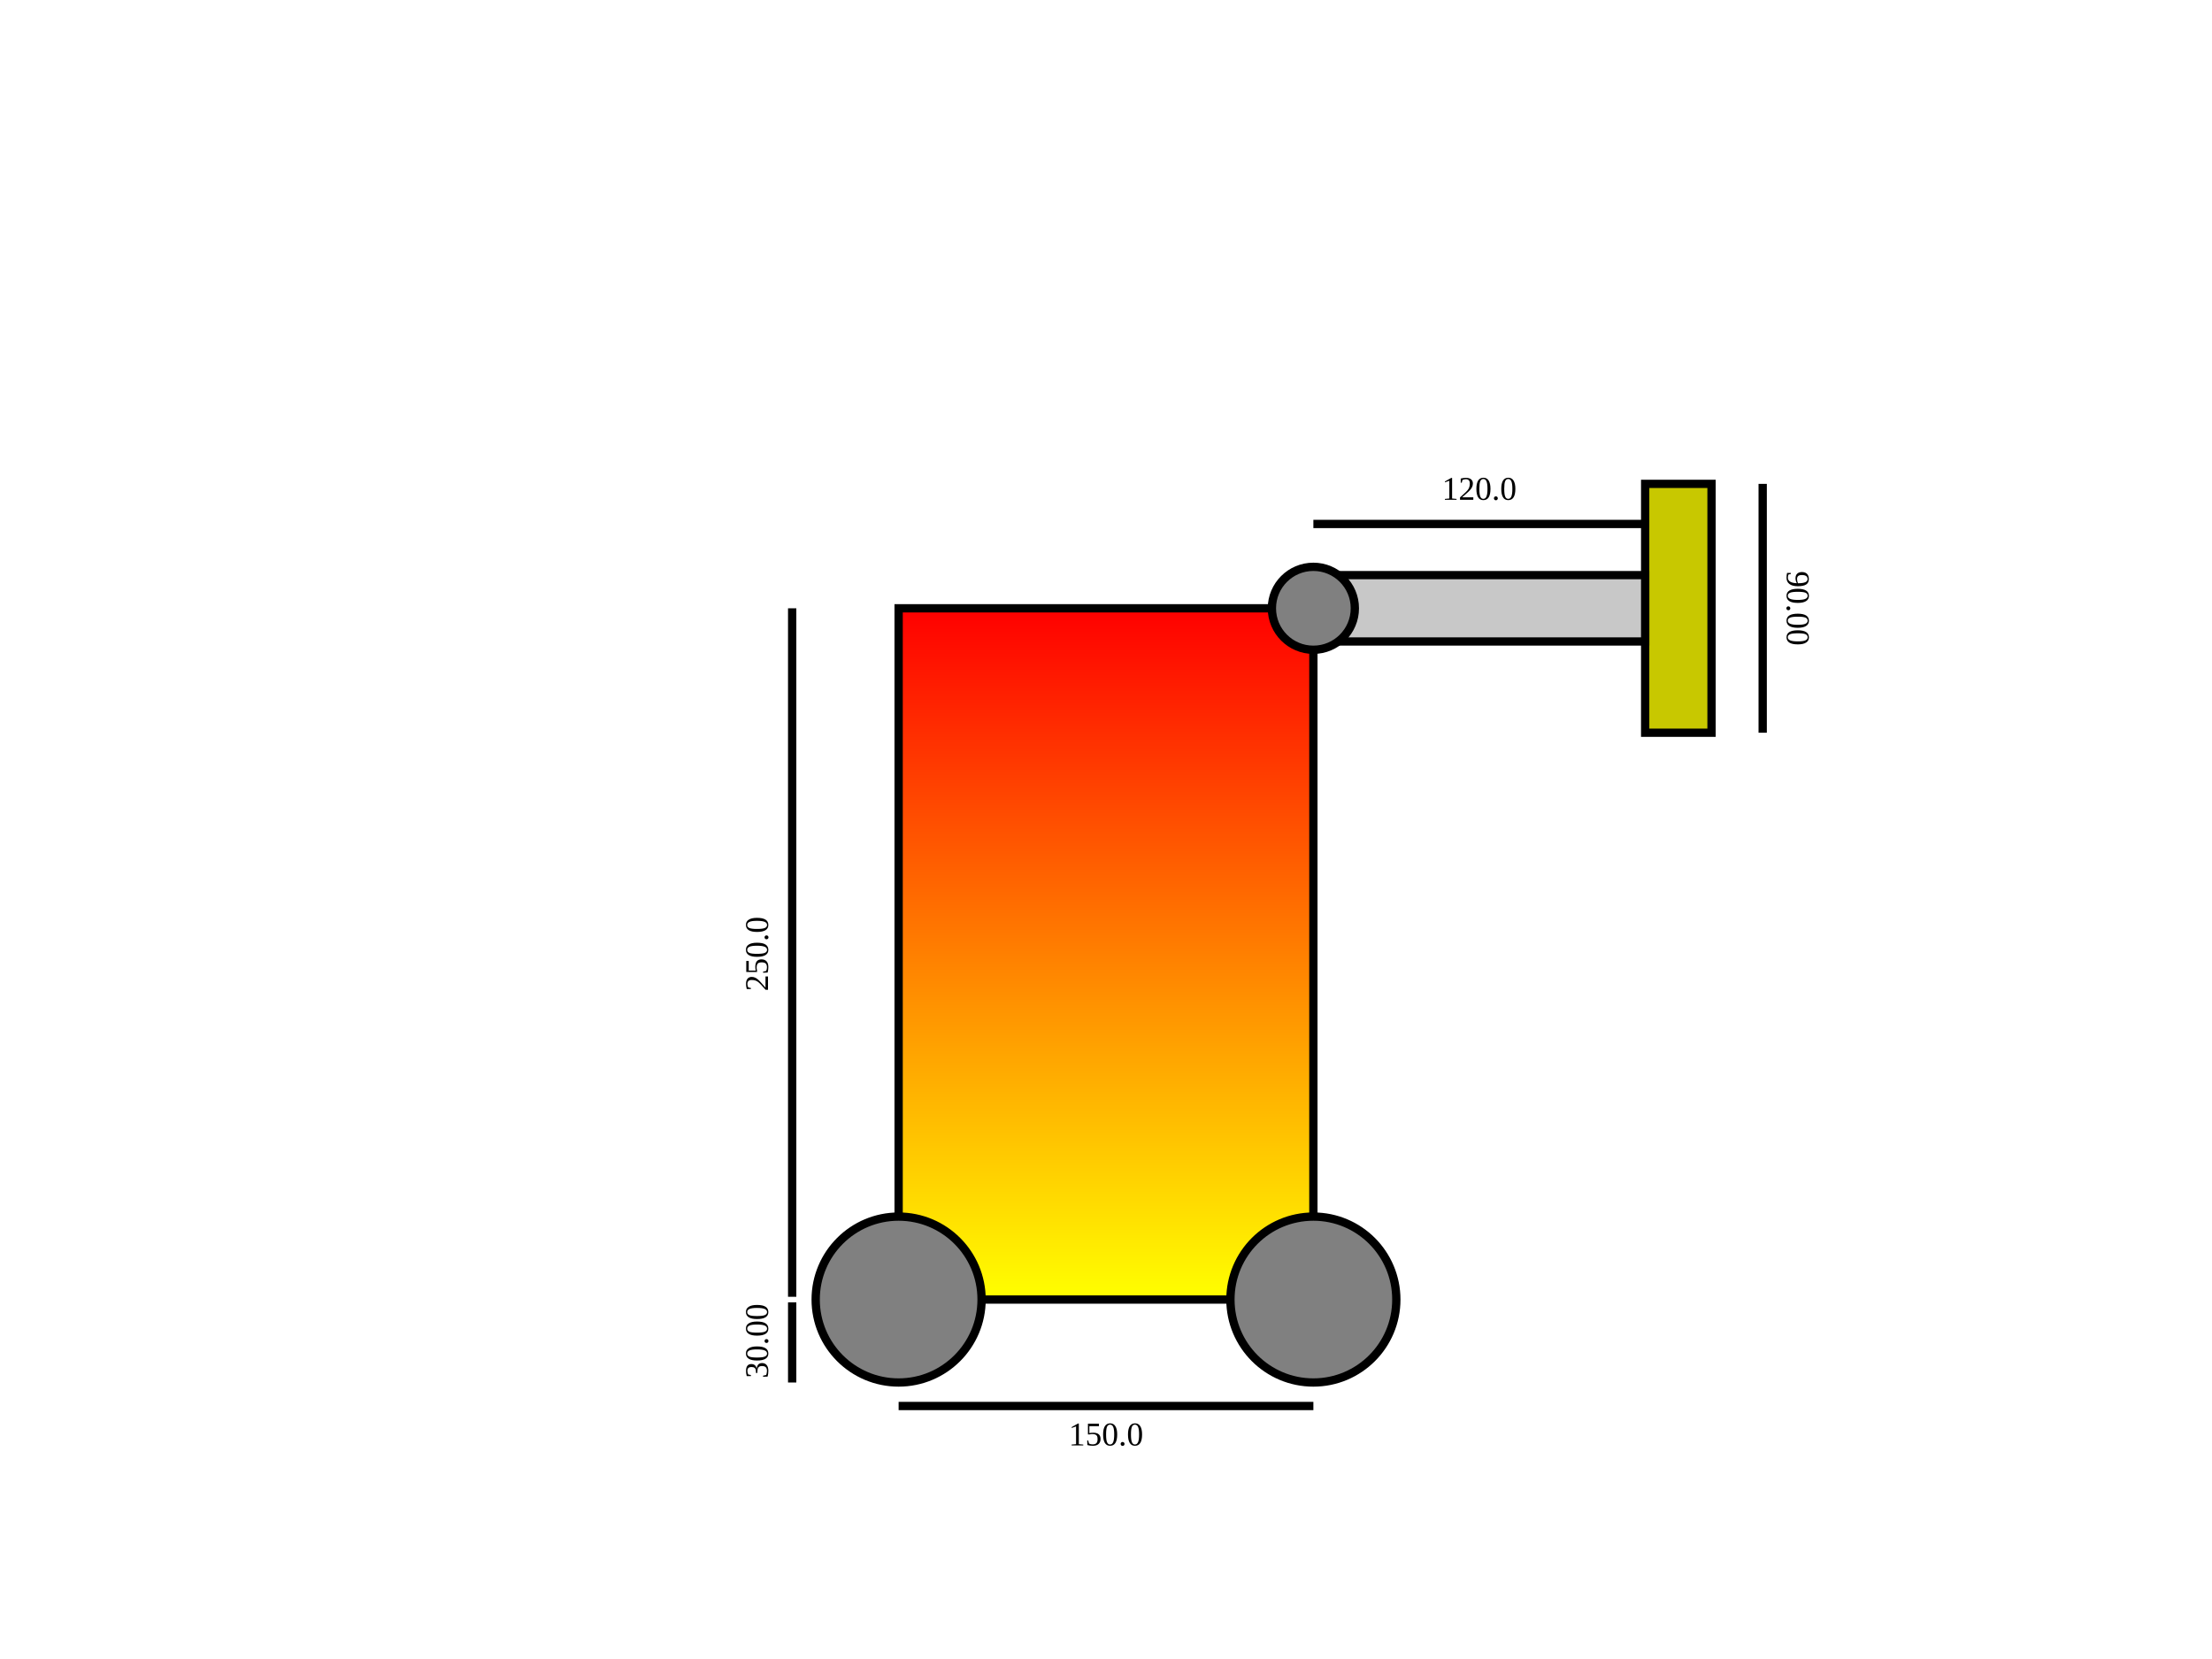
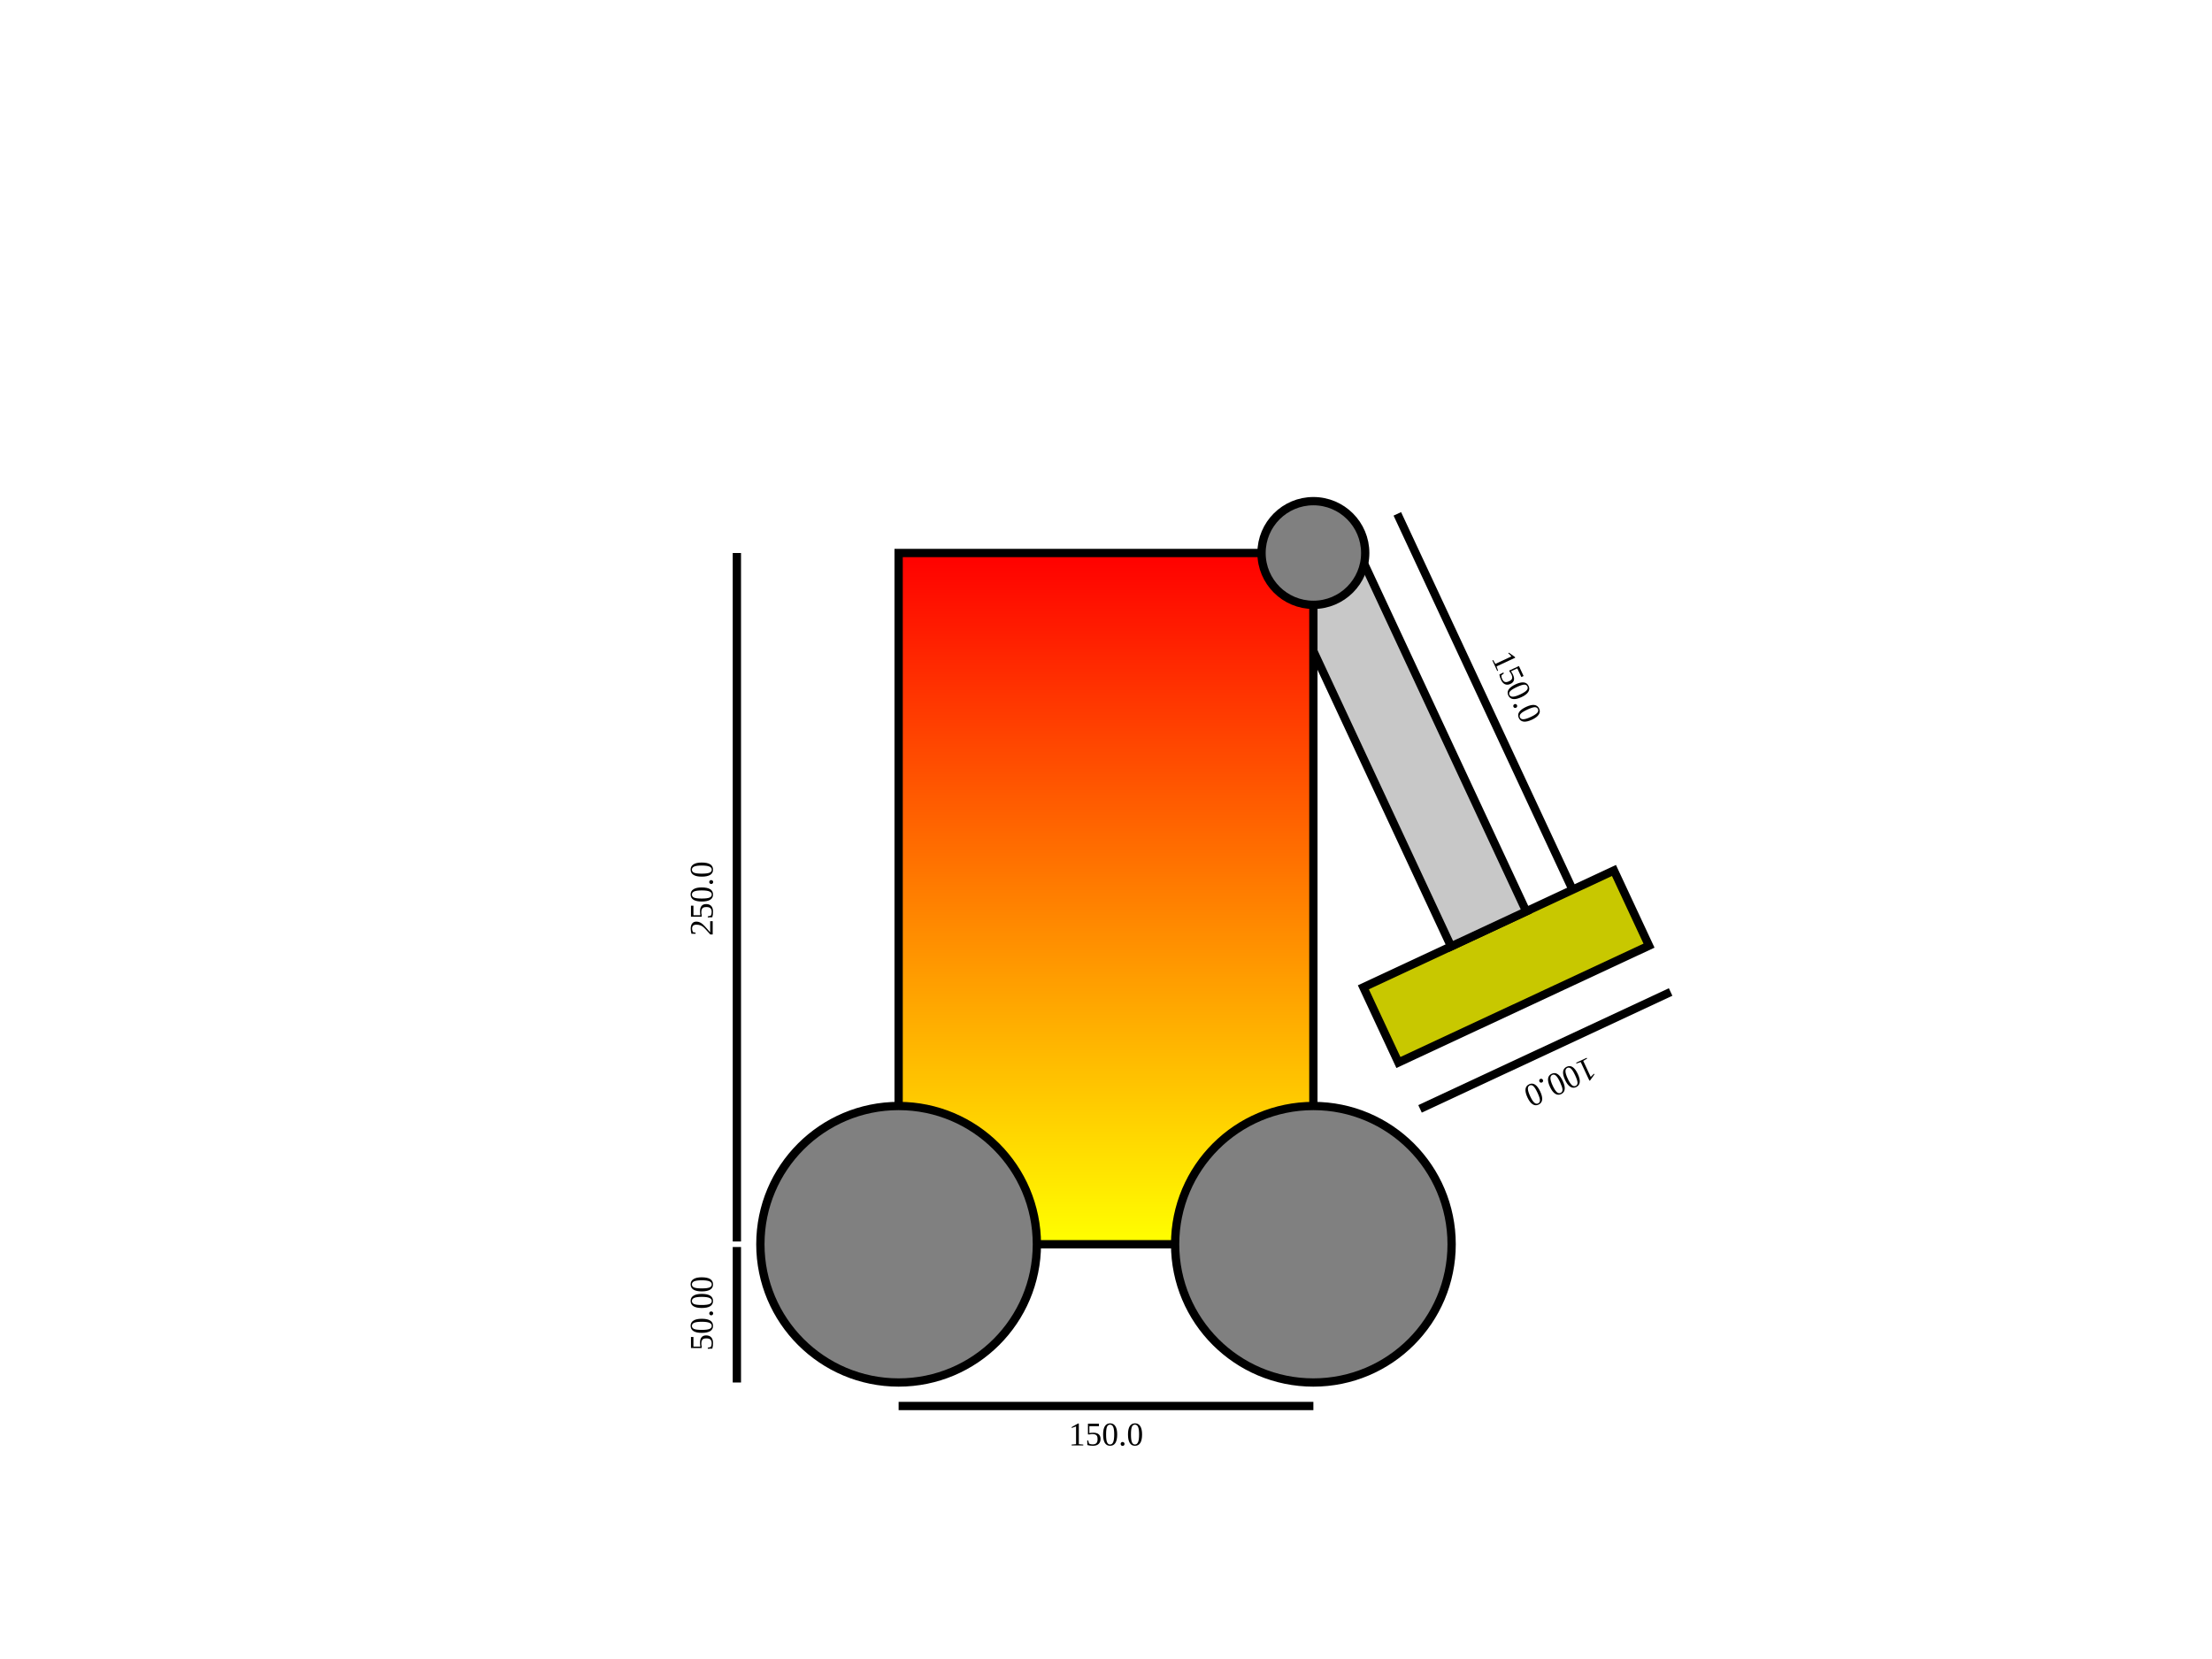
<svg xmlns="http://www.w3.org/2000/svg" width="800" height="600">
-   <g transform="rotate(90, 475, 220)">
-     <rect x="430" y="76" width="90" height="24" style="fill:rgb(200,200,0);stroke-width:3;stroke:rgb(0,0,0)" />
-     <rect x="463" y="100" width="24" height="120" style="fill:rgb(200,200,200);stroke-width:3;stroke:rgb(0,0,0)" />
+   <g transform="rotate(155, 475, 200)">
+     <rect x="425" y="20" width="100" height="30" style="fill:rgb(200,200,0);stroke-width:3;stroke:rgb(0,0,0)" />
+     <rect x="460" y="50" width="30" height="150" style="fill:rgb(200,200,200);stroke-width:3;stroke:rgb(0,0,0)" />
  </g>
  <defs>
    <linearGradient id="grad1" x1="0%" y1="0%" x2="0%" y2="100%">
      <stop offset="0%" style="stop-color:rgb(255,0,0);stop-opacity:1" />
      <stop offset="100%" style="stop-color:rgb(255,255,0);stop-opacity:1" />
    </linearGradient>
  </defs>
-   <rect x="325" y="220" width="150" height="250" style="fill:url(#grad1);stroke-width:3;stroke:rgb(0,0,0)" />
-   <circle cx="325" cy="470" r="30" stroke="black" stroke-width="3" fill="grey" />
-   <circle cx="475" cy="470" r="30" stroke="black" stroke-width="3" fill="grey" />
-   <circle cx="475" cy="220" r="15" stroke="black" stroke-width="3" fill="grey" />
-   <g transform="rotate(90, 475, 220)">
-     <text x="475" y="46" fill="black" dominant-baseline="middle" text-anchor="middle">90.00</text>
-     <rect x="430" y="56" width="90" height="3" style="stroke-width:0;stroke:rgb(200,200,200)" />
-     <text x="433" y="160" fill="black" dominant-baseline="middle" text-anchor="middle" transform="rotate(270,433,160)">120.0</text>
-     <rect x="443" y="100" width="3" height="120" style="stroke-width:0;stroke:rgb(200,200,200)" />
+   <rect x="325" y="200" width="150" height="250" style="fill:url(#grad1);stroke-width:3;stroke:rgb(0,0,0)" />
+   <circle cx="325" cy="450" r="50" stroke="black" stroke-width="3" fill="grey" />
+   <circle cx="475" cy="450" r="50" stroke="black" stroke-width="3" fill="grey" />
+   <circle cx="475" cy="200" r="18.75" stroke="black" stroke-width="3" fill="grey" />
+   <g transform="rotate(155, 475, 200)">
+     <text x="475" y="-10" fill="black" dominant-baseline="middle" text-anchor="middle">100.0</text>
+     <rect x="425" y="-0" width="100" height="3" style="stroke-width:0;stroke:rgb(200,200,200)" />
+     <text x="430" y="125" fill="black" dominant-baseline="middle" text-anchor="middle" transform="rotate(270,430,125)">150.0</text>
+     <rect x="440" y="50" width="3" height="150" style="stroke-width:0;stroke:rgb(200,200,200)" />
  </g>
-   <text x="275" y="345" fill="black" dominant-baseline="middle" text-anchor="middle" transform="rotate(270,275,345)">250.0</text>
-   <rect x="285" y="220" width="3" height="249" style="stroke-width:0;stroke:rgb(200,200,200)" />
+   <text x="255" y="325" fill="black" dominant-baseline="middle" text-anchor="middle" transform="rotate(270,255,325)">250.0</text>
+   <rect x="265" y="200" width="3" height="249" style="stroke-width:0;stroke:rgb(200,200,200)" />
  <g transform="rotate(270,325,510)">
    <text x="315" y="585" fill="black" dominant-baseline="middle" text-anchor="middle" transform="rotate(90,315,585)">150.0</text>
    <rect x="325" y="510" width="3" height="150" style="stroke-width:0;stroke:rgb(200,200,200)" />
  </g>
-   <text x="275" y="485" fill="black" dominant-baseline="middle" text-anchor="middle" transform="rotate(270,275,485)">30.00</text>
-   <rect x="285" y="471" width="3" height="29" style="stroke-width:0;stroke:rgb(200,200,200)" />
+   <text x="255" y="475" fill="black" dominant-baseline="middle" text-anchor="middle" transform="rotate(270,255,475)">50.00</text>
+   <rect x="265" y="451" width="3" height="49" style="stroke-width:0;stroke:rgb(200,200,200)" />
</svg>
